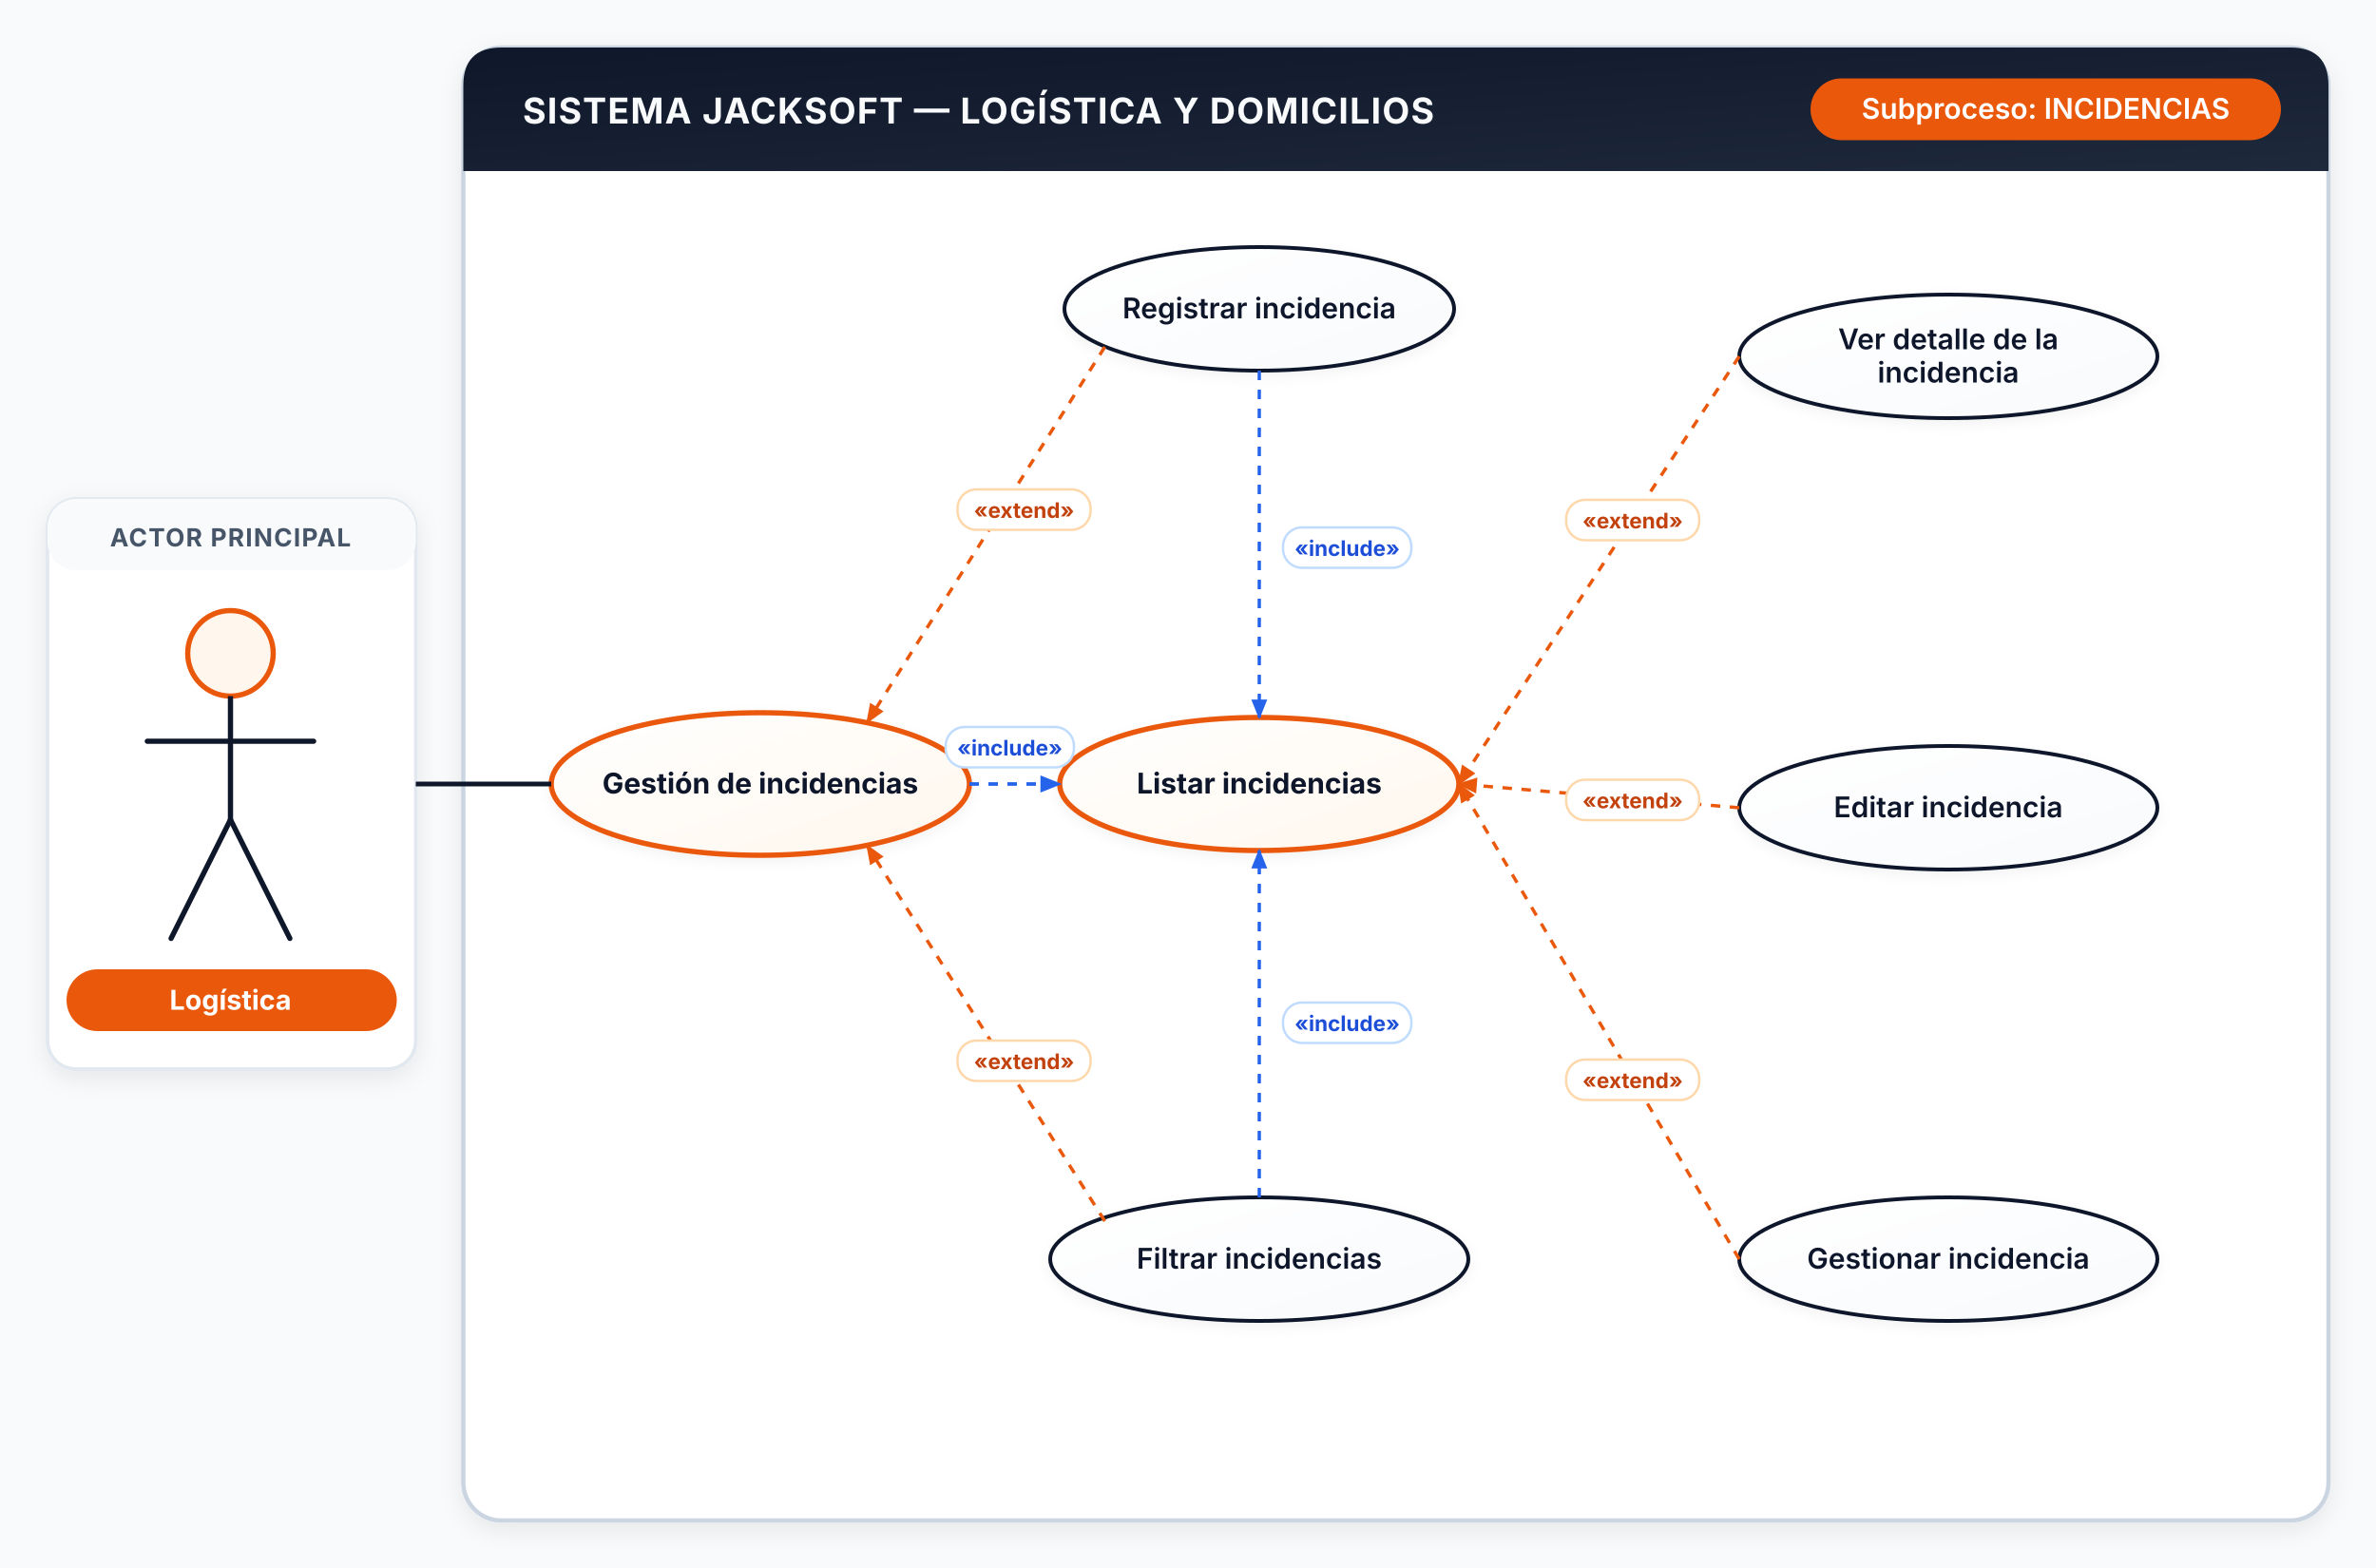
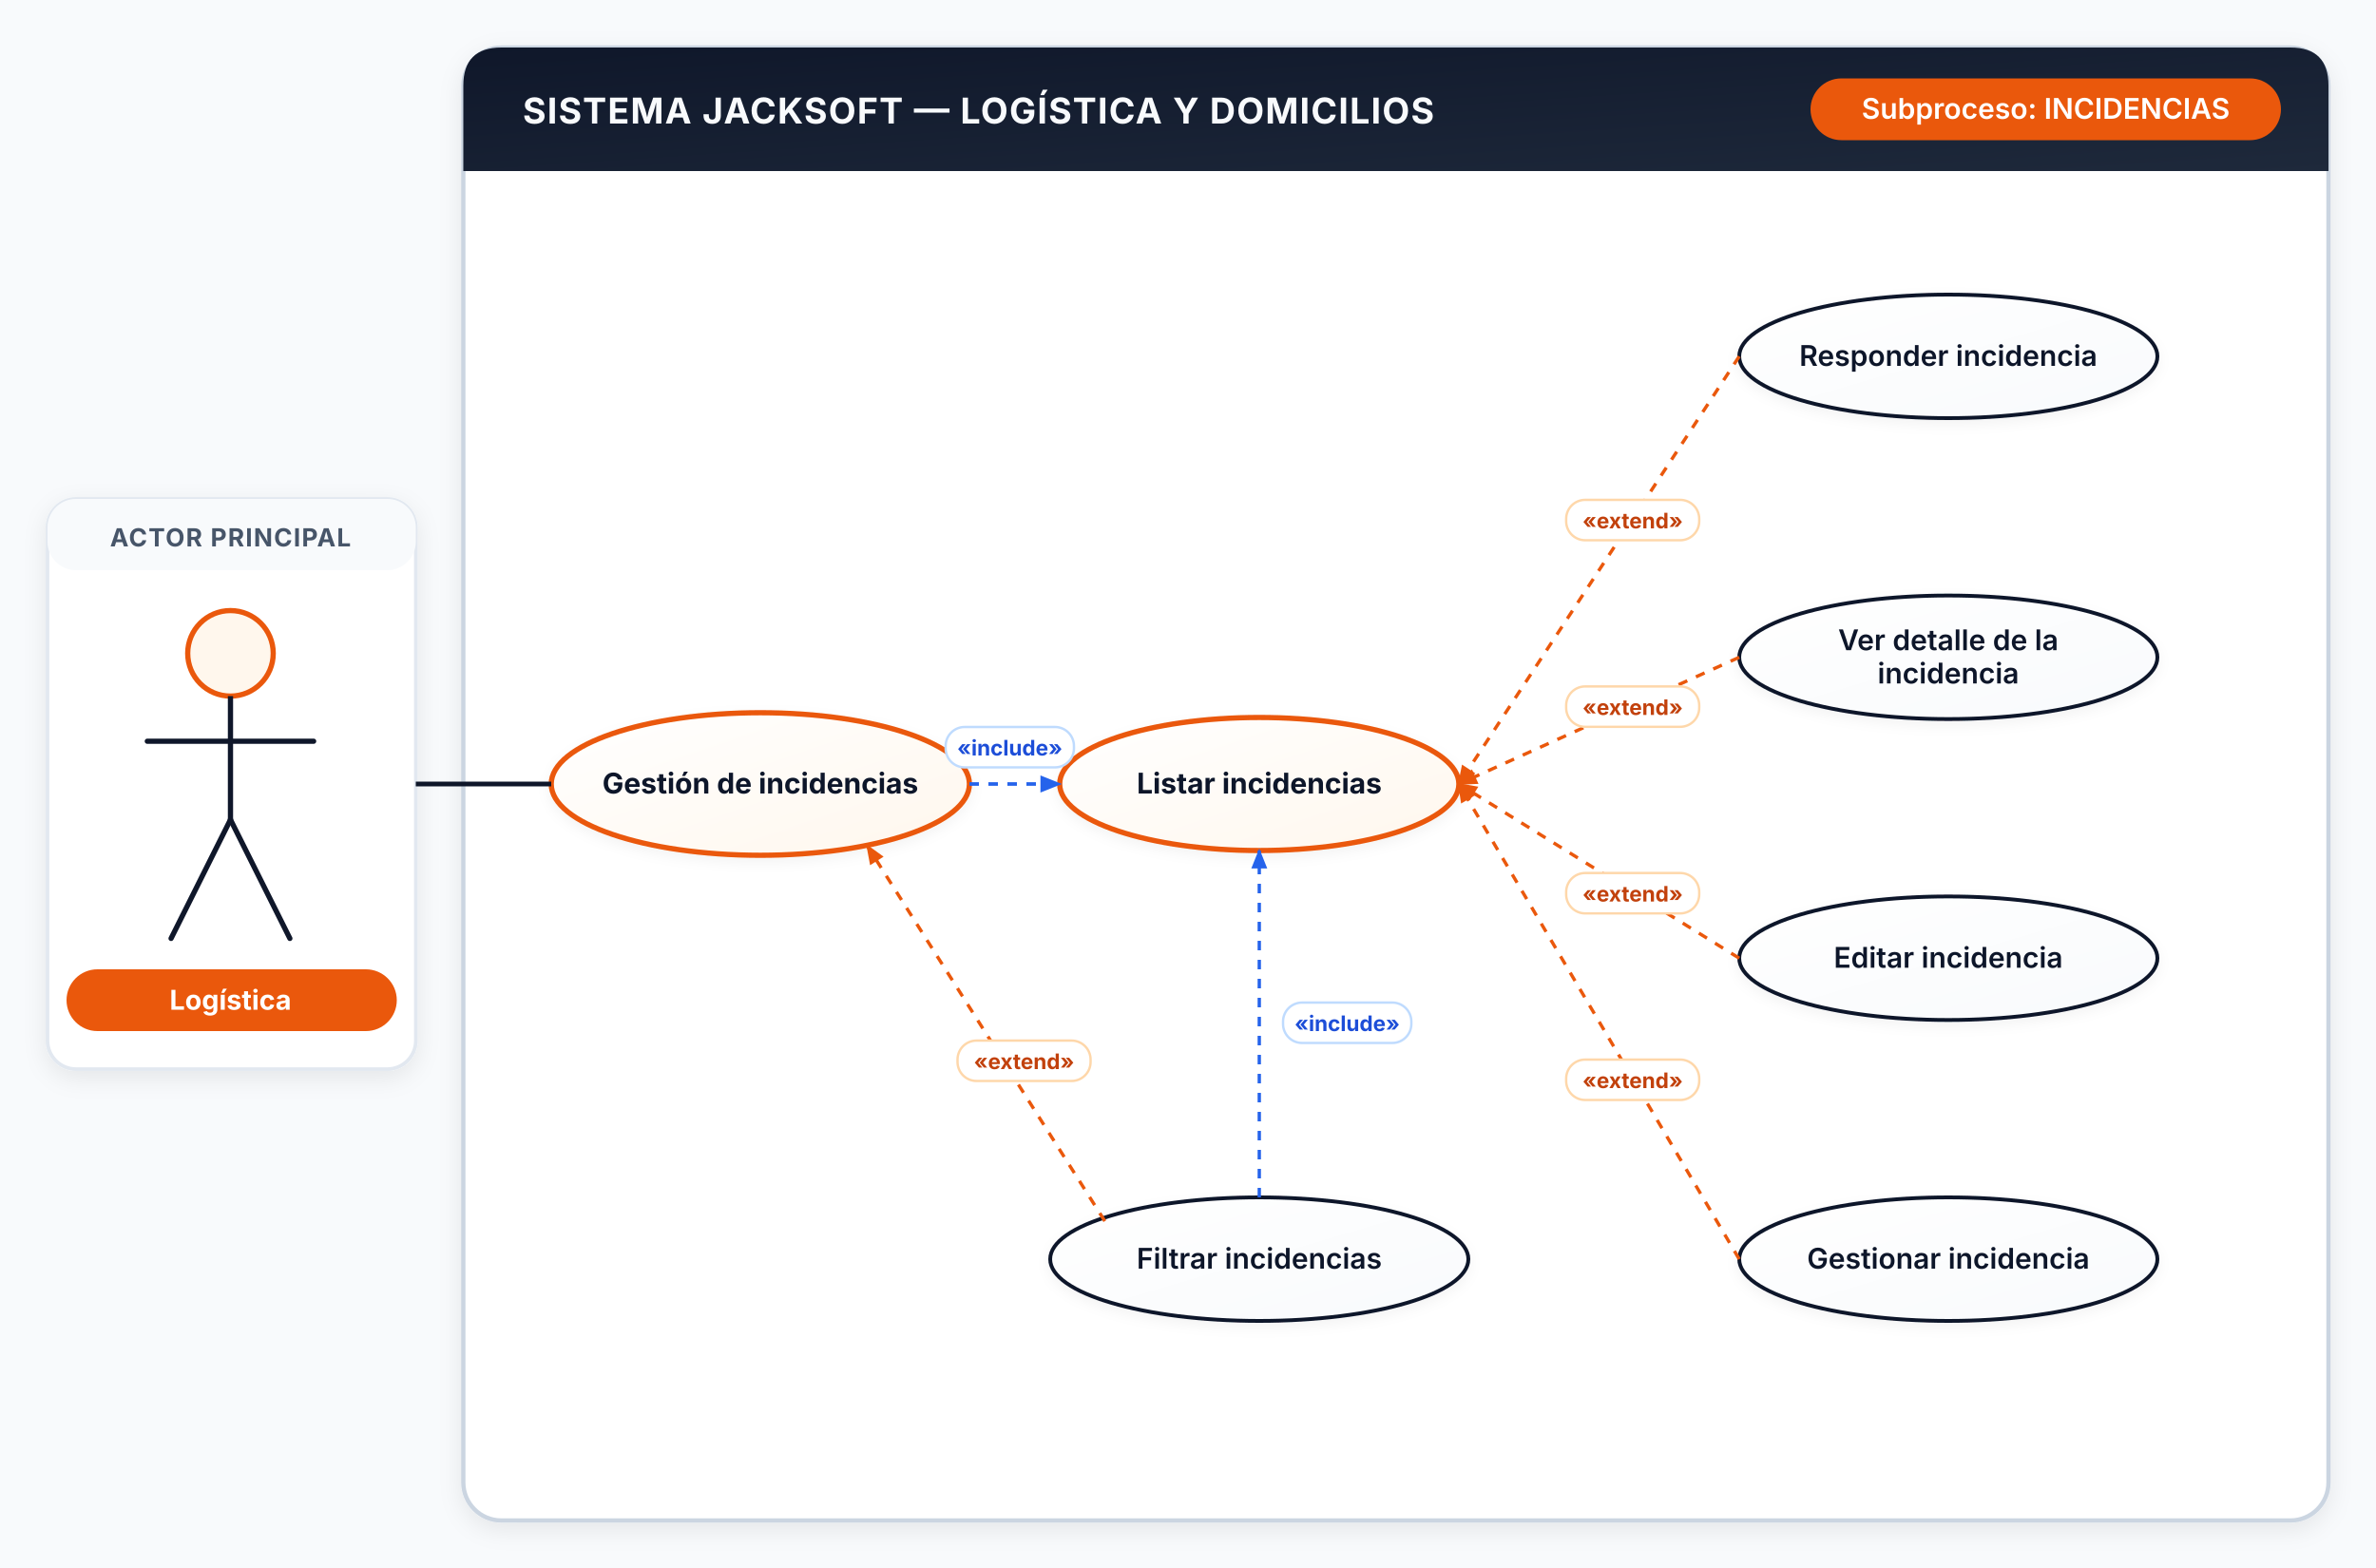
<svg xmlns="http://www.w3.org/2000/svg" width="1000" height="660" viewBox="0 0 1000 660">
  <defs>
    <linearGradient id="headerGrad" x1="0%" y1="0%" x2="100%" y2="100%">
      <stop offset="0%" stop-color="#0f172a" />
      <stop offset="100%" stop-color="#1e293b" />
    </linearGradient>
    <linearGradient id="hubUcGrad" x1="0%" y1="0%" x2="100%" y2="100%">
      <stop offset="0%" stop-color="#ffffff" />
      <stop offset="100%" stop-color="#fff7ed" />
    </linearGradient>
    <linearGradient id="ucGrad" x1="0%" y1="0%" x2="100%" y2="100%">
      <stop offset="0%" stop-color="#ffffff" />
      <stop offset="100%" stop-color="#f8fafc" />
    </linearGradient>
    <marker id="extendArrow" viewBox="0 0 10 10" refX="9" refY="5" markerWidth="6" markerHeight="6" orient="auto-start-reverse">
      <path d="M 0 1 L 10 5 L 0 9 z" fill="#ea580c" />
    </marker>
    <marker id="includeArrow" viewBox="0 0 10 10" refX="9" refY="5" markerWidth="6" markerHeight="6" orient="auto-start-reverse">
      <path d="M 0 1 L 10 5 L 0 9 z" fill="#2563eb" />
    </marker>
    <filter id="cardShadow" x="-10%" y="-10%" width="120%" height="125%" filterUnits="userSpaceOnUse">
      <feDropShadow dx="0" dy="3" stdDeviation="5" flood-color="#0f172a" flood-opacity="0.08" />
    </filter>
    <filter id="pillShadow" x="-10%" y="-10%" width="120%" height="130%" filterUnits="userSpaceOnUse">
      <feDropShadow dx="0" dy="2" stdDeviation="2.5" flood-color="#000000" flood-opacity="0.05" />
    </filter>
  </defs>
  <rect width="100%" height="100%" fill="#f8fafc" />
  <rect x="195" y="20" width="785" height="620" rx="16" fill="#ffffff" stroke="#cbd5e1" stroke-width="1.8" filter="url(#cardShadow)" />
  <path d="M 195 36 Q 195 20 211 20 L 964 20 Q 980 20 980 36 L 980 72 L 195 72 Z" fill="url(#headerGrad)" />
  <text x="220" y="52" font-family="'Inter', -apple-system, sans-serif" font-size="15" font-weight="700" fill="#f8fafc" letter-spacing="0.5">
    SISTEMA JACKSOFT — LOGÍSTICA Y DOMICILIOS
  </text>
  <rect x="762" y="33" width="198" height="26" rx="13" fill="#ea580c" />
  <text x="861" y="50" font-family="'Inter', -apple-system, sans-serif" font-size="12" font-weight="600" fill="#ffffff" text-anchor="middle">
    Subproceso: INCIDENCIAS
  </text>
  <rect x="20" y="210.0" width="155" height="240" rx="12" fill="#ffffff" stroke="#e2e8f0" stroke-width="1.5" filter="url(#cardShadow)" />
  <rect x="20" y="210.0" width="155" height="30" rx="12" fill="#f8fafc" />
  <text x="97" y="230.0" font-family="'Inter', -apple-system, sans-serif" font-size="10.5" font-weight="700" fill="#475569" text-anchor="middle" letter-spacing="0.5">
    ACTOR PRINCIPAL
  </text>
  <circle cx="97" cy="275.0" r="18" fill="#fff7ed" stroke="#ea580c" stroke-width="2.2" />
  <line x1="97" y1="293.0" x2="97" y2="345.0" stroke="#0f172a" stroke-width="2.2" />
  <line x1="62" y1="312.0" x2="132" y2="312.0" stroke="#0f172a" stroke-width="2.2" stroke-linecap="round" />
  <line x1="97" y1="345.0" x2="72" y2="395.0" stroke="#0f172a" stroke-width="2.2" stroke-linecap="round" />
  <line x1="97" y1="345.0" x2="122" y2="395.0" stroke="#0f172a" stroke-width="2.2" stroke-linecap="round" />
  <rect x="28" y="408.0" width="139" height="26" rx="13" fill="#ea580c" />
  <text x="97" y="425.0" font-family="'Inter', -apple-system, sans-serif" font-size="11.5" font-weight="700" fill="#ffffff" text-anchor="middle">
    Logística
  </text>
  <g filter="url(#pillShadow)">
    <ellipse cx="320" cy="330.0" rx="88" ry="30" fill="url(#hubUcGrad)" stroke="#ea580c" stroke-width="2.2" />
    <text x="320" y="334.0" font-family="'Inter', sans-serif" font-size="12" font-weight="700" fill="#0f172a" text-anchor="middle">Gestión de incidencias</text>
  </g>
  <line x1="175" y1="330.0" x2="232" y2="330.0" stroke="#0f172a" stroke-width="2" />
  <g filter="url(#pillShadow)">
    <ellipse cx="530" cy="330.0" rx="84" ry="28" fill="url(#hubUcGrad)" stroke="#ea580c" stroke-width="2.2" />
    <text x="530" y="334.0" font-family="'Inter', sans-serif" font-size="12" font-weight="700" fill="#0f172a" text-anchor="middle">Listar incidencias</text>
  </g>
  <line x1="408" y1="330.0" x2="446" y2="330.0" stroke="#2563eb" stroke-width="1.5" stroke-dasharray="4,4" marker-end="url(#includeArrow)" />
  <rect x="398.0" y="306.0" width="54" height="17" rx="8" fill="#ffffff" stroke="#bfdbfe" stroke-width="1" />
  <text x="425.0" y="318.0" font-family="'Inter', sans-serif" font-size="9" font-weight="700" fill="#1d4ed8" text-anchor="middle">«include»</text>
  <g filter="url(#pillShadow)">
-     <ellipse cx="530" cy="130" rx="82" ry="26" fill="url(#ucGrad)" stroke="#0f172a" stroke-width="1.6" />
-     <text x="530" y="134.0" font-family="'Inter', sans-serif" font-size="12" font-weight="600" fill="#0f172a" text-anchor="middle">Registrar incidencia</text>
-   </g>
-   <line x1="465" y1="146" x2="365" y2="304.0" stroke="#ea580c" stroke-width="1.4" stroke-dasharray="4,4" marker-end="url(#extendArrow)" />
-   <rect x="403.0" y="206.0" width="56" height="17" rx="8" fill="#ffffff" stroke="#fed7aa" stroke-width="1" />
-   <text x="431.0" y="218.0" font-family="'Inter', sans-serif" font-size="9" font-weight="700" fill="#c2410c" text-anchor="middle">«extend»</text>
-   <line x1="530" y1="156" x2="530" y2="302.0" stroke="#2563eb" stroke-width="1.4" stroke-dasharray="4,4" marker-end="url(#includeArrow)" />
-   <rect x="540" y="222.0" width="54" height="17" rx="8" fill="#ffffff" stroke="#bfdbfe" stroke-width="1" />
-   <text x="567" y="234.0" font-family="'Inter', sans-serif" font-size="9" font-weight="700" fill="#1d4ed8" text-anchor="middle">«include»</text>
-   <g filter="url(#pillShadow)">
    <ellipse cx="530" cy="530" rx="88" ry="26" fill="url(#ucGrad)" stroke="#0f172a" stroke-width="1.6" />
    <text x="530" y="534.0" font-family="'Inter', sans-serif" font-size="12" font-weight="600" fill="#0f172a" text-anchor="middle">Filtrar incidencias</text>
  </g>
  <line x1="465" y1="514" x2="365" y2="356.0" stroke="#ea580c" stroke-width="1.4" stroke-dasharray="4,4" marker-end="url(#extendArrow)" />
  <rect x="403.0" y="438.0" width="56" height="17" rx="8" fill="#ffffff" stroke="#fed7aa" stroke-width="1" />
  <text x="431.0" y="450.0" font-family="'Inter', sans-serif" font-size="9" font-weight="700" fill="#c2410c" text-anchor="middle">«extend»</text>
  <line x1="530" y1="504" x2="530" y2="358.0" stroke="#2563eb" stroke-width="1.4" stroke-dasharray="4,4" marker-end="url(#includeArrow)" />
  <rect x="540" y="422.0" width="54" height="17" rx="8" fill="#ffffff" stroke="#bfdbfe" stroke-width="1" />
  <text x="567" y="434.0" font-family="'Inter', sans-serif" font-size="9" font-weight="700" fill="#1d4ed8" text-anchor="middle">«include»</text>
  <g filter="url(#pillShadow)">
    <ellipse cx="820" cy="150.0" rx="88" ry="26" fill="url(#ucGrad)" stroke="#0f172a" stroke-width="1.6" />
-     <text x="820" y="147.0" font-family="'Inter', sans-serif" font-size="12" font-weight="600" fill="#0f172a" text-anchor="middle">Ver detalle de la</text>
-     <text x="820" y="161.0" font-family="'Inter', sans-serif" font-size="12" font-weight="600" fill="#0f172a" text-anchor="middle">incidencia</text>
+     <text x="820" y="154.0" font-family="'Inter', sans-serif" font-size="12" font-weight="600" fill="#0f172a" text-anchor="middle">Responder incidencia</text>
  </g>
  <line x1="732" y1="150.0" x2="614" y2="330.0" stroke="#ea580c" stroke-width="1.4" stroke-dasharray="4,4" marker-end="url(#extendArrow)" />
  <rect x="659.16" y="210.4" width="56" height="17" rx="8" fill="#ffffff" stroke="#fed7aa" stroke-width="1" />
  <text x="687.16" y="222.4" font-family="'Inter', sans-serif" font-size="9" font-weight="700" fill="#c2410c" text-anchor="middle">«extend»</text>
  <g filter="url(#pillShadow)">
-     <ellipse cx="820" cy="340.0" rx="88" ry="26" fill="url(#ucGrad)" stroke="#0f172a" stroke-width="1.6" />
-     <text x="820" y="344.0" font-family="'Inter', sans-serif" font-size="12" font-weight="600" fill="#0f172a" text-anchor="middle">Editar incidencia</text>
+     <ellipse cx="820" cy="276.667" rx="88" ry="26" fill="url(#ucGrad)" stroke="#0f172a" stroke-width="1.6" />
+     <text x="820" y="273.667" font-family="'Inter', sans-serif" font-size="12" font-weight="600" fill="#0f172a" text-anchor="middle">Ver detalle de la</text>
+     <text x="820" y="287.667" font-family="'Inter', sans-serif" font-size="12" font-weight="600" fill="#0f172a" text-anchor="middle">incidencia</text>
  </g>
-   <line x1="732" y1="340.0" x2="614" y2="330.0" stroke="#ea580c" stroke-width="1.4" stroke-dasharray="4,4" marker-end="url(#extendArrow)" />
-   <rect x="659.16" y="328.2" width="56" height="17" rx="8" fill="#ffffff" stroke="#fed7aa" stroke-width="1" />
-   <text x="687.16" y="340.2" font-family="'Inter', sans-serif" font-size="9" font-weight="700" fill="#c2410c" text-anchor="middle">«extend»</text>
+   <line x1="732" y1="276.667" x2="614" y2="330.0" stroke="#ea580c" stroke-width="1.4" stroke-dasharray="4,4" marker-end="url(#extendArrow)" />
+   <rect x="659.16" y="288.933" width="56" height="17" rx="8" fill="#ffffff" stroke="#fed7aa" stroke-width="1" />
+   <text x="687.16" y="300.933" font-family="'Inter', sans-serif" font-size="9" font-weight="700" fill="#c2410c" text-anchor="middle">«extend»</text>
+   <g filter="url(#pillShadow)">
+     <ellipse cx="820" cy="403.333" rx="88" ry="26" fill="url(#ucGrad)" stroke="#0f172a" stroke-width="1.6" />
+     <text x="820" y="407.333" font-family="'Inter', sans-serif" font-size="12" font-weight="600" fill="#0f172a" text-anchor="middle">Editar incidencia</text>
+   </g>
+   <line x1="732" y1="403.333" x2="614" y2="330.0" stroke="#ea580c" stroke-width="1.4" stroke-dasharray="4,4" marker-end="url(#extendArrow)" />
+   <rect x="659.16" y="367.467" width="56" height="17" rx="8" fill="#ffffff" stroke="#fed7aa" stroke-width="1" />
+   <text x="687.16" y="379.467" font-family="'Inter', sans-serif" font-size="9" font-weight="700" fill="#c2410c" text-anchor="middle">«extend»</text>
  <g filter="url(#pillShadow)">
    <ellipse cx="820" cy="530.0" rx="88" ry="26" fill="url(#ucGrad)" stroke="#0f172a" stroke-width="1.6" />
    <text x="820" y="534.0" font-family="'Inter', sans-serif" font-size="12" font-weight="600" fill="#0f172a" text-anchor="middle">Gestionar incidencia</text>
  </g>
  <line x1="732" y1="530.0" x2="614" y2="330.0" stroke="#ea580c" stroke-width="1.4" stroke-dasharray="4,4" marker-end="url(#extendArrow)" />
  <rect x="659.16" y="446.0" width="56" height="17" rx="8" fill="#ffffff" stroke="#fed7aa" stroke-width="1" />
  <text x="687.16" y="458.0" font-family="'Inter', sans-serif" font-size="9" font-weight="700" fill="#c2410c" text-anchor="middle">«extend»</text>
</svg>
